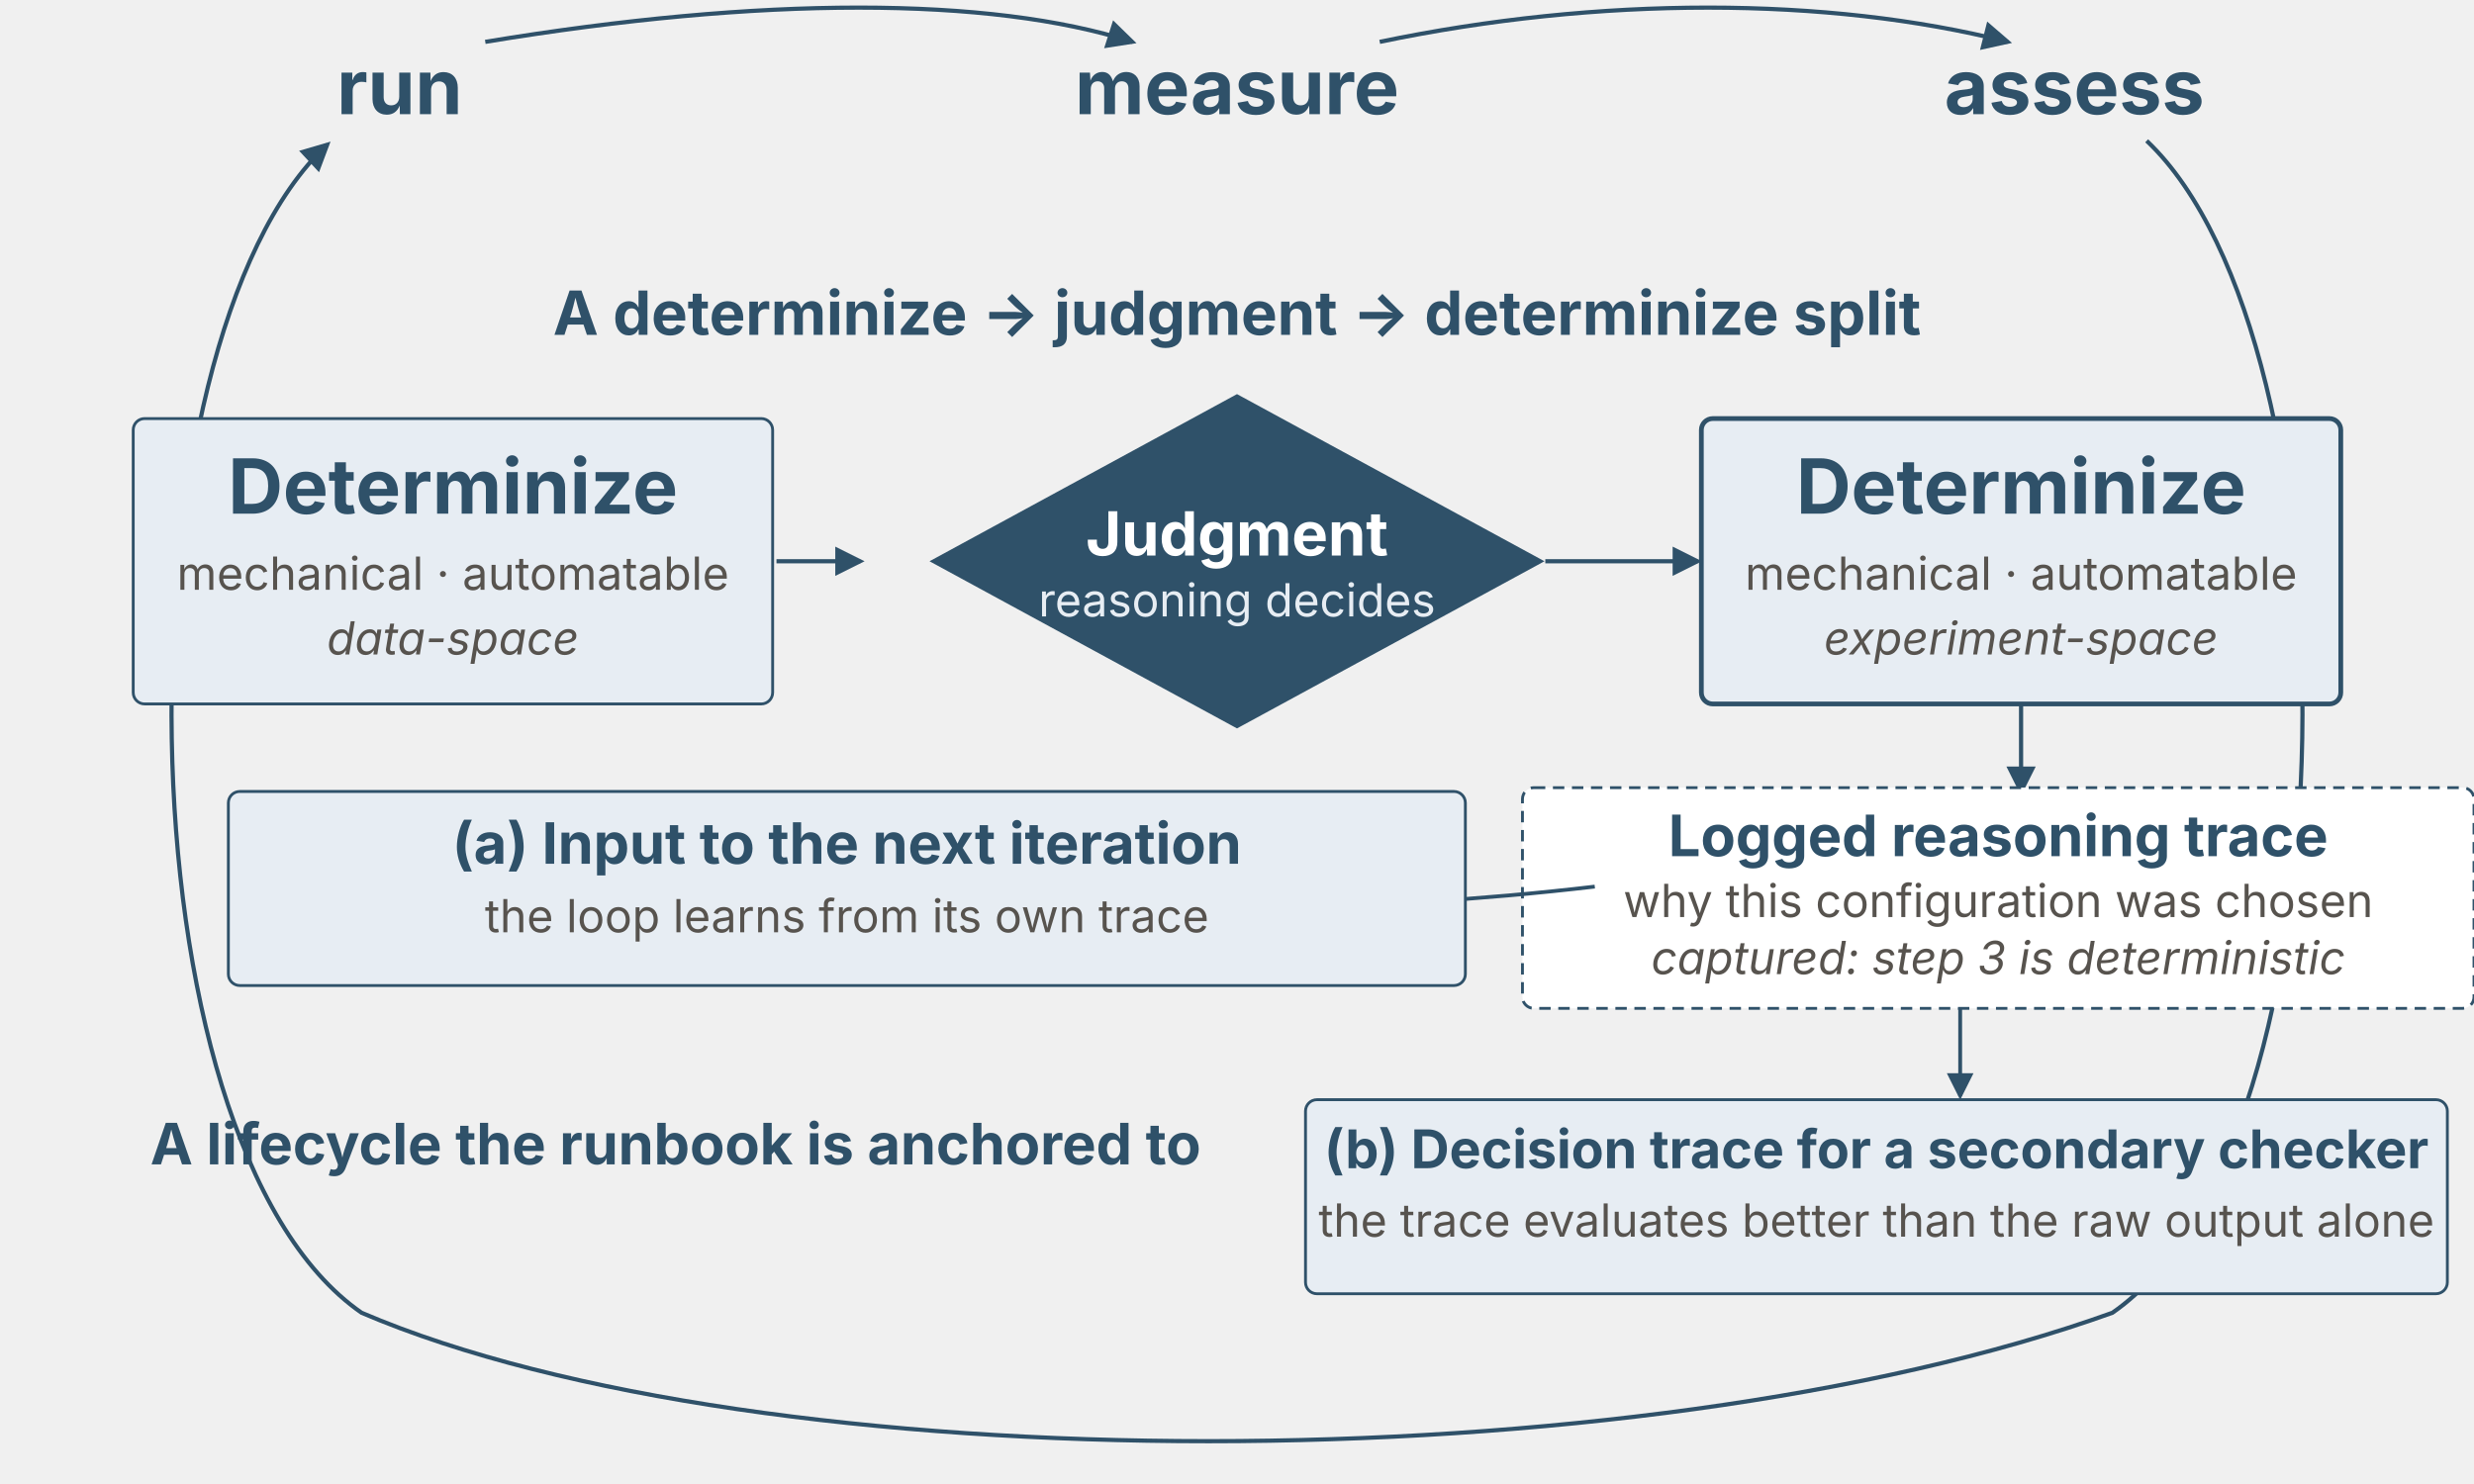
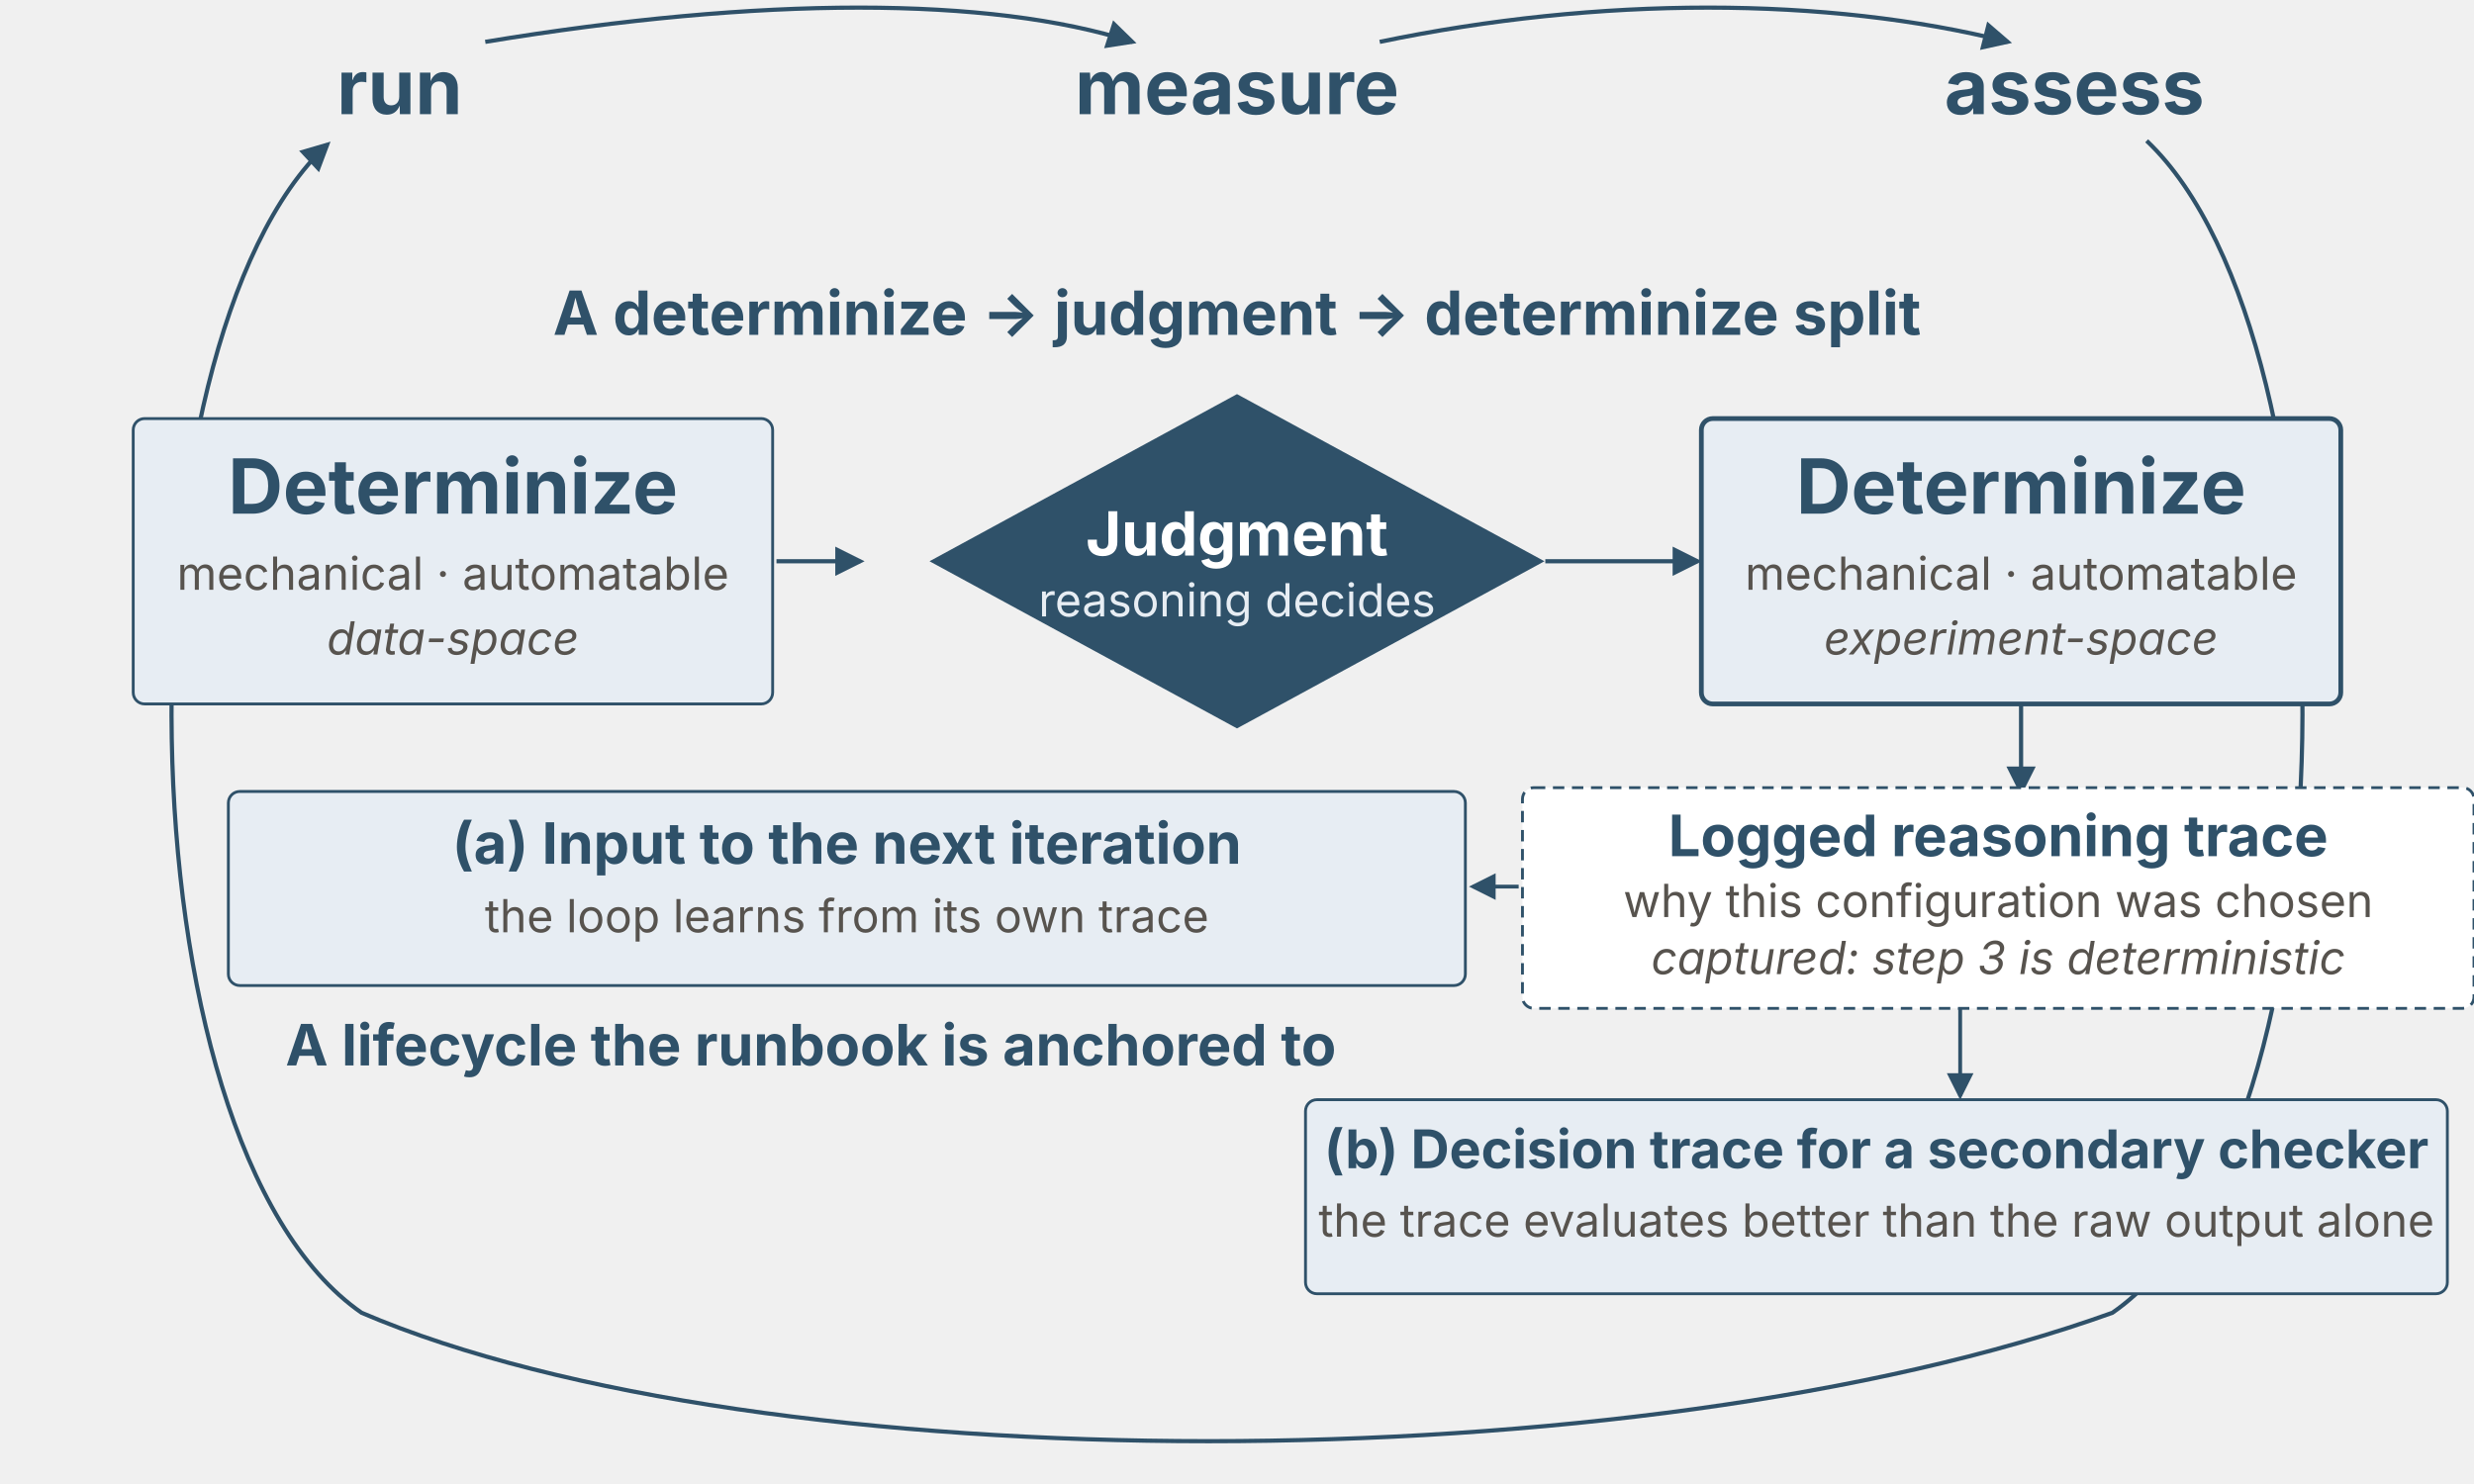
<svg xmlns="http://www.w3.org/2000/svg" viewBox="0 0 1300 780" font-family="'Source Sans 3', -apple-system, 'Segoe UI', sans-serif" role="group" aria-labelledby="cor-title cor-desc">
  <defs>
    <marker id="cor-ah" viewBox="0 0 10 10" refX="8.5" refY="5" markerWidth="7" markerHeight="7" orient="auto-start-reverse">
      <path d="M0,0 L10,5 L0,10 z" fill="#2f5169" />
    </marker>
  </defs>
  <text x="210" y="60" text-anchor="middle" font-size="40" font-weight="700" fill="#2f5169">run</text>
  <text x="650" y="60" text-anchor="middle" font-size="40" font-weight="700" fill="#2f5169">measure</text>
  <text x="1090" y="60" text-anchor="middle" font-size="40" font-weight="700" fill="#2f5169">assess</text>
  <path d="M255,22 C400,-2 520,-2 595,22" fill="none" stroke="#2f5169" stroke-width="2.2" marker-end="url(#cor-ah)" />
  <path d="M725,22 C840,-2 960,-2 1055,22" fill="none" stroke="#2f5169" stroke-width="2.2" marker-end="url(#cor-ah)" />
  <path d="M1128,74 C1240,180 1240,600 1110,690 C860,780 400,780 190,690 C60,600 60,180 172,76" fill="none" stroke="#2f5169" stroke-width="2.2" marker-end="url(#cor-ah)" />
  <text x="650" y="176" text-anchor="middle" font-size="32" font-weight="700" fill="#2f5169">A determinize → judgment → determinize split</text>
  <rect x="70" y="220" width="336" height="150" rx="6" fill="#e7edf3" stroke="#2f5169" stroke-width="1.5" />
  <text x="238" y="270" text-anchor="middle" font-size="40" font-weight="700" fill="#2f5169">Determinize</text>
  <text x="238" y="310" text-anchor="middle" font-size="24" fill="#57534e">mechanical · automatable</text>
  <text x="238" y="344" text-anchor="middle" font-size="24" font-style="italic" fill="#57534e">data-space</text>
  <line x1="408" y1="295" x2="452" y2="295" stroke="#2f5169" stroke-width="2.2" marker-end="url(#cor-ah)" />
  <polygon points="650,208 810,295 650,382 490,295" fill="#2f5169" stroke="#2f5169" stroke-width="1.5" />
  <text x="650" y="292" text-anchor="middle" font-size="32" font-weight="700" fill="#ffffff">Judgment</text>
  <text x="650" y="324" text-anchor="middle" font-size="24" fill="#e7edf3">reasoning decides</text>
  <line x1="812" y1="295" x2="892" y2="295" stroke="#2f5169" stroke-width="2.2" marker-end="url(#cor-ah)" />
  <rect x="894" y="220" width="336" height="150" rx="6" fill="#e7edf3" stroke="#2f5169" stroke-width="2.5" />
  <text x="1062" y="270" text-anchor="middle" font-size="40" font-weight="700" fill="#2f5169">Determinize</text>
  <text x="1062" y="310" text-anchor="middle" font-size="24" fill="#57534e">mechanical · automatable</text>
  <text x="1062" y="344" text-anchor="middle" font-size="24" font-style="italic" fill="#57534e">experiment-space</text>
  <line x1="1062" y1="370" x2="1062" y2="416" stroke="#2f5169" stroke-width="2.2" marker-end="url(#cor-ah)" />
  <rect x="800" y="414" width="500" height="116" rx="6" fill="#ffffff" stroke="#2f5169" stroke-width="1.5" stroke-dasharray="6 4" />
  <text x="1050" y="450" text-anchor="middle" font-size="30" font-weight="700" fill="#2f5169">Logged reasoning trace</text>
  <text x="1050" y="482" text-anchor="middle" font-size="24" fill="#57534e">why this configuration was chosen</text>
  <text x="1050" y="512" text-anchor="middle" font-size="24" font-style="italic" fill="#57534e">captured: step 3 is deterministic</text>
-   <path d="M838,466 C600,494 300,470 208,424" fill="none" stroke="#2f5169" stroke-width="2" marker-end="url(#cor-ah)" />
+   <path d="M798,466 L774,466" fill="none" stroke="#2f5169" stroke-width="2" marker-end="url(#cor-ah)" />
  <rect x="120" y="416" width="650" height="102" rx="6" fill="#e7edf3" stroke="#2f5169" stroke-width="1.5" />
  <text x="445" y="454" text-anchor="middle" font-size="30" font-weight="700" fill="#2f5169">(a) Input to the next iteration</text>
  <text x="445" y="490" text-anchor="middle" font-size="24" fill="#57534e">the loop learns from its own trace</text>
  <line x1="1030" y1="530" x2="1030" y2="576" stroke="#2f5169" stroke-width="2" marker-end="url(#cor-ah)" />
  <rect x="686" y="578" width="600" height="102" rx="6" fill="#e7edf3" stroke="#2f5169" stroke-width="1.5" />
  <text x="986" y="614" text-anchor="middle" font-size="28" font-weight="700" fill="#2f5169">(b) Decision trace for a secondary checker</text>
  <text x="986" y="650" text-anchor="middle" font-size="24" fill="#57534e">the trace evaluates better than the raw output alone</text>
-   <text x="355" y="612" text-anchor="middle" font-size="30" font-weight="700" fill="#2f5169">A lifecycle the runbook is anchored to</text>
+   <text x="150" y="560" font-size="30" font-weight="700" fill="#2f5169">A lifecycle the runbook is anchored to</text>
</svg>
